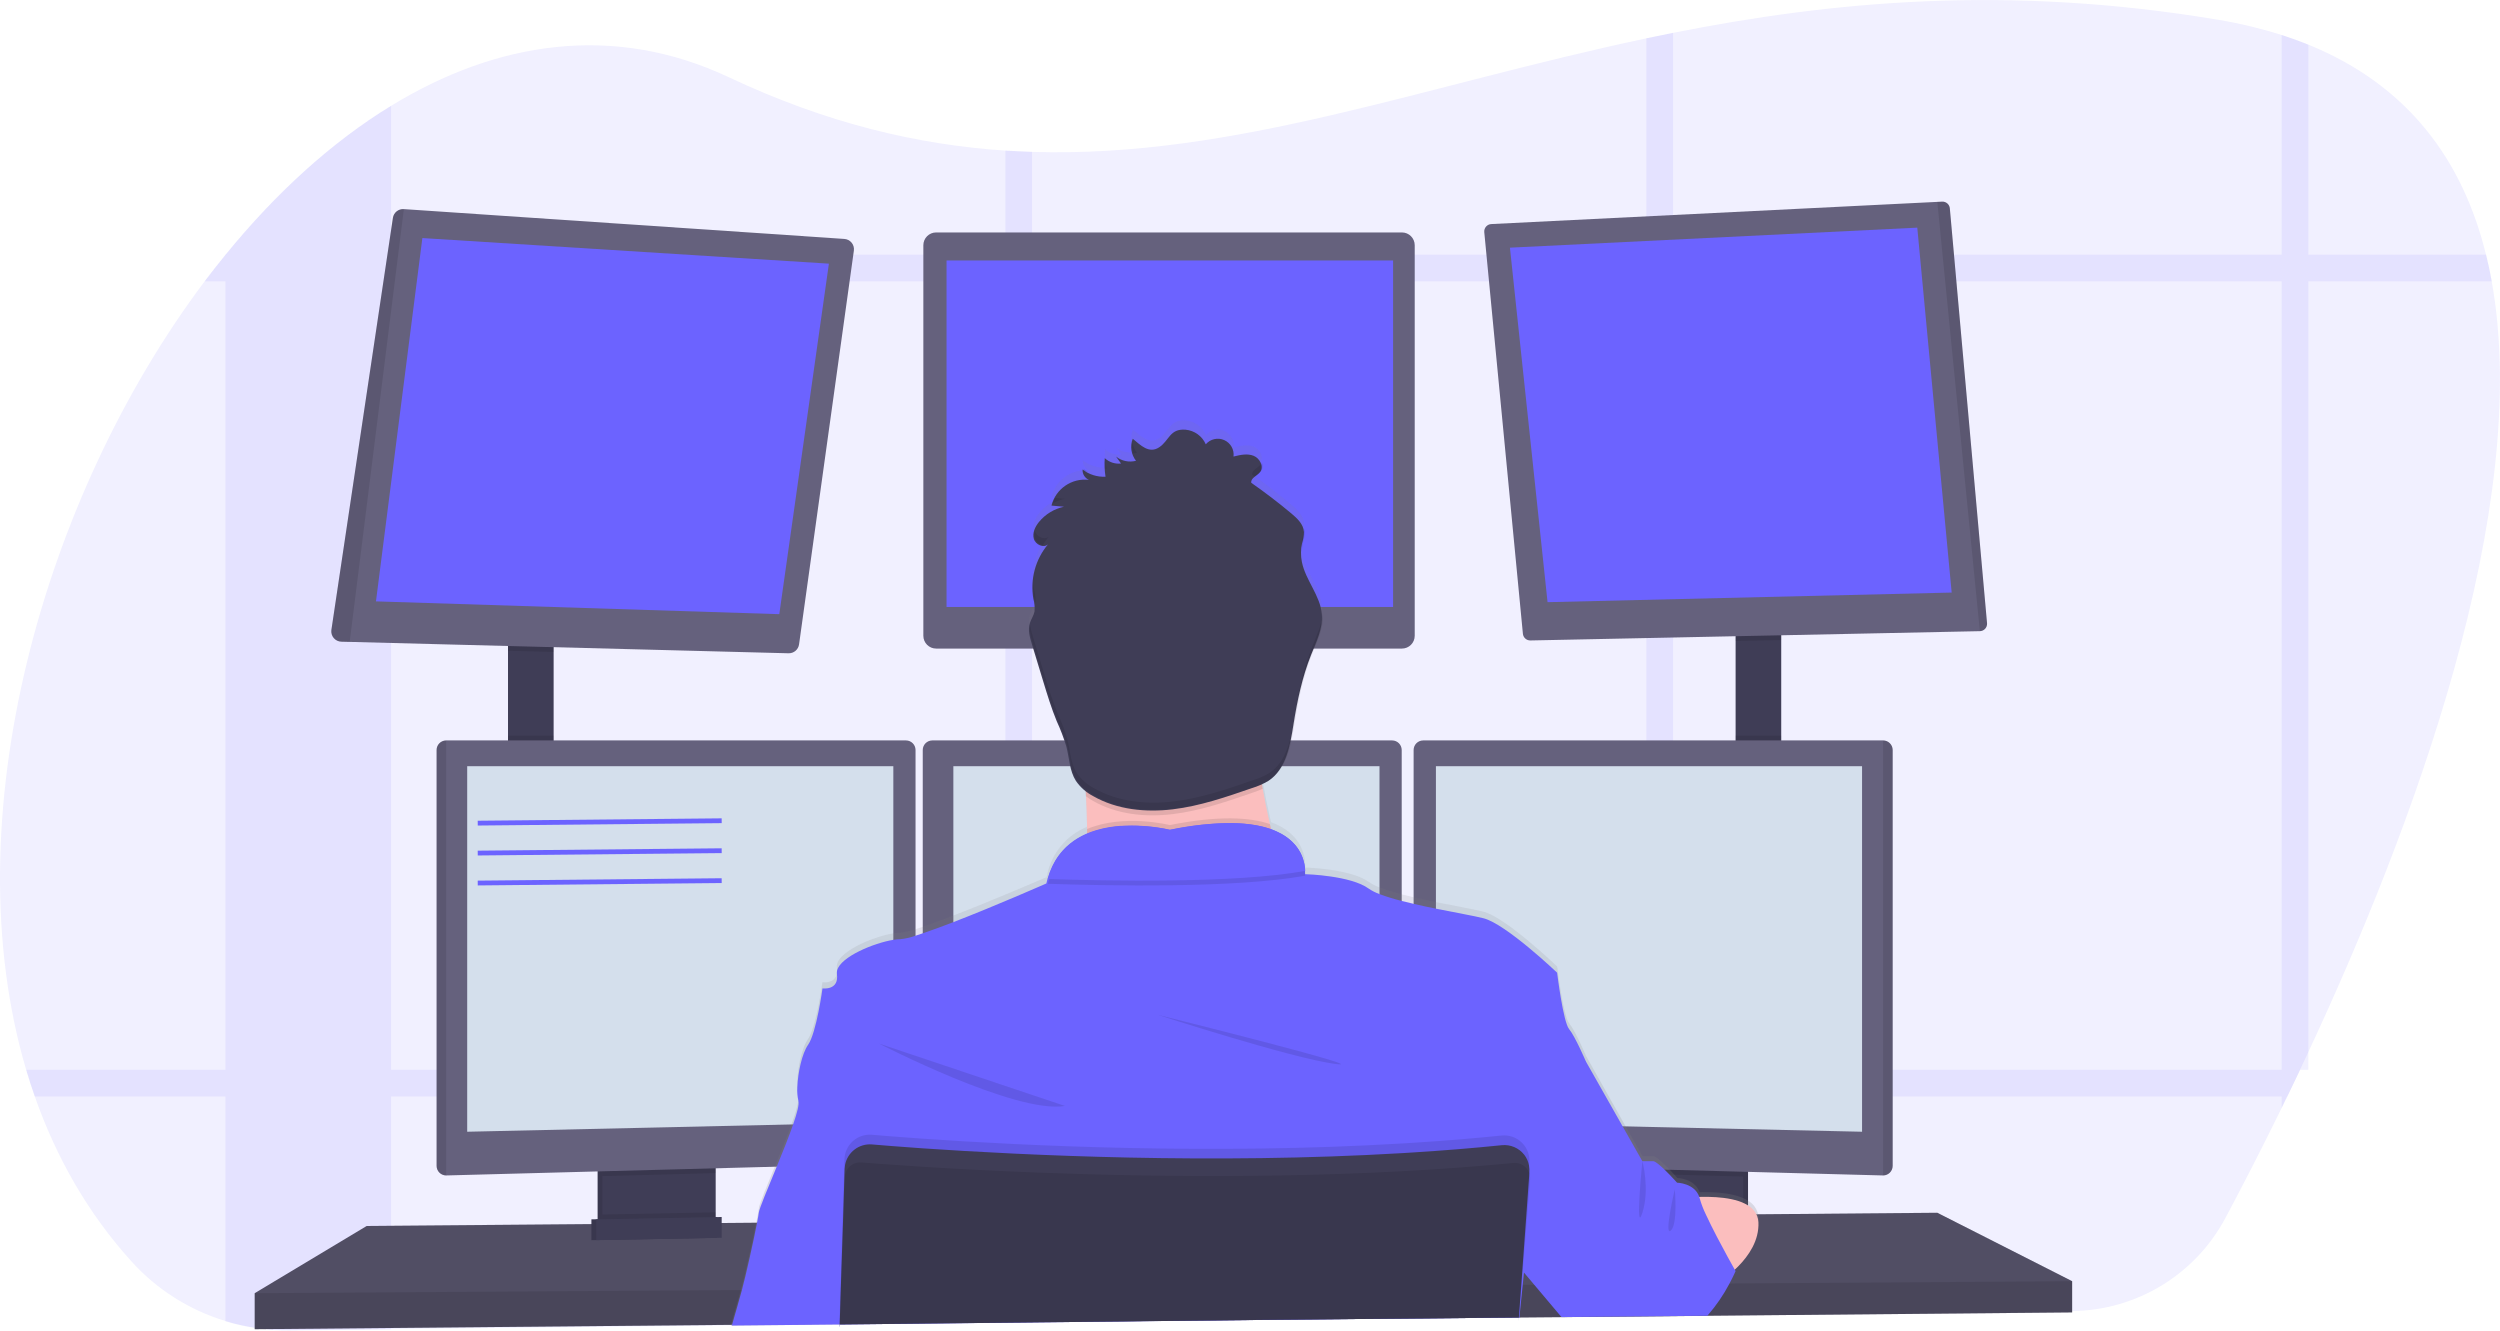
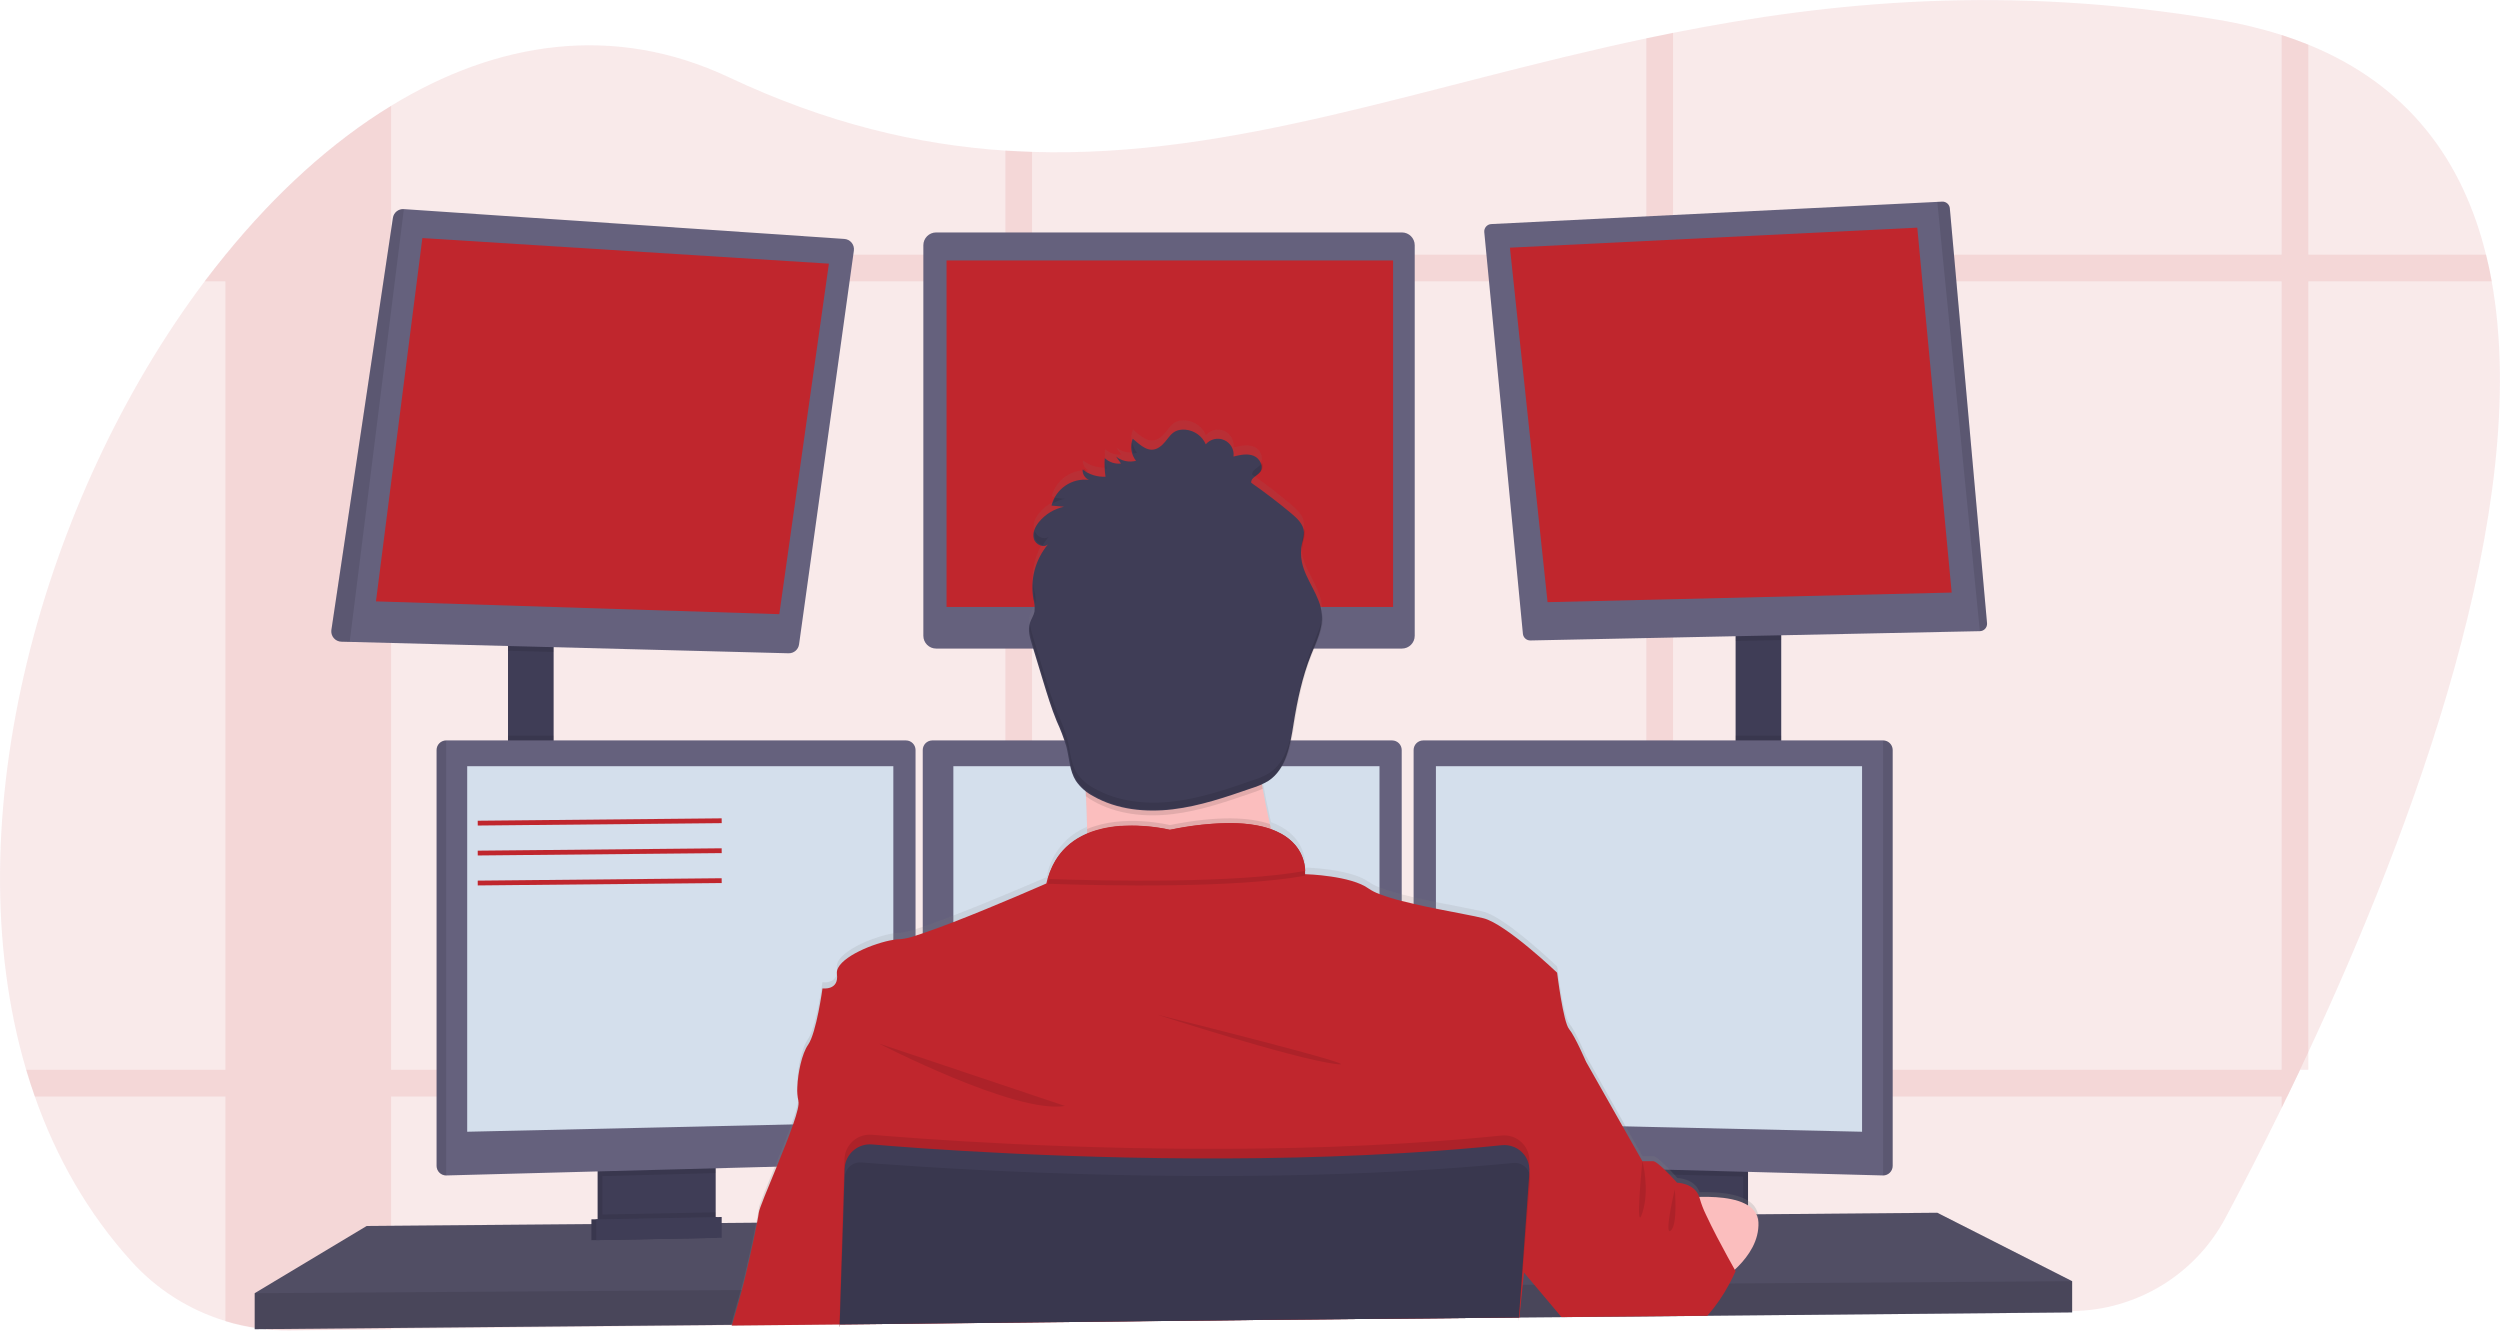
<svg xmlns="http://www.w3.org/2000/svg" id="59725d3d-bdd8-4af0-9b66-49b8d09410bc" data-name="Layer 1" width="1041.32" height="554.17" viewBox="0 0 1041.32 554.17">
  <defs>
    <linearGradient id="dff037aa-d578-4bab-81e7-399360663117" x1="597.75" y1="725.44" x2="597.75" y2="347.69" gradientUnits="userSpaceOnUse">
      <stop offset="0" stop-color="gray" stop-opacity="0.25" />
      <stop offset="0.54" stop-color="gray" stop-opacity="0.12" />
      <stop offset="1" stop-color="gray" stop-opacity="0.1" />
    </linearGradient>
  </defs>
-   <path d="M1040.82,611.12q-1.74,3.75-3.47,7.4-2.7,5.67-5.33,11.12c-.78,1.61-1.56,3.19-2.32,4.77-8.6,17.57-16.63,33.11-23.45,45.89A73.21,73.21,0,0,1,942.44,719l-151.65,1.65h-1.6l-13,.14-11.12.12-34.1.37-1.38,0-17.36.19h-.53l-107,1.16-95.51,1-11.11.12-69,.75H429l-44.75.48h-.48l-141.5,1.53-42.33.46a88.07,88.07,0,0,1-26.67-3.82,86.39,86.39,0,0,1-39.09-24.75C116,678.37,102.75,655,93.85,629.64q-1.93-5.49-3.6-11.12C59.44,514.37,97,380,164.6,290.08q4.25-5.64,8.64-11l.07-.08c20.79-25.52,44.1-46.84,68.93-62,44-26.91,92.75-34.49,140.7-11.9,40.57,19.12,78.45,28.11,115.17,30.55,3.71.24,7.42.42,11.11.53,84.23,2.65,163.17-27.7,255.87-47.29,3.69-.78,7.39-1.55,11.12-2.28,66.13-13.16,139.49-20.1,226.73-5.51a189.09,189.09,0,0,1,26.76,6.4q5.77,1.86,11.12,4c41.64,16.94,64.35,48.24,74,87.46q1.37,5.46,2.37,11.11C1134.3,384.41,1084.19,518.23,1040.82,611.12Z" transform="translate(-79.34 -172.91)" fill="#6c63ff" opacity="0.1" />
+   <path d="M1040.82,611.12q-1.74,3.75-3.47,7.4-2.7,5.67-5.33,11.12c-.78,1.61-1.56,3.19-2.32,4.77-8.6,17.57-16.63,33.11-23.45,45.89A73.21,73.21,0,0,1,942.44,719l-151.65,1.65h-1.6l-13,.14-11.12.12-34.1.37-1.38,0-17.36.19h-.53l-107,1.16-95.51,1-11.11.12-69,.75H429l-44.75.48h-.48l-141.5,1.53-42.33.46a88.07,88.07,0,0,1-26.67-3.82,86.39,86.39,0,0,1-39.09-24.75C116,678.37,102.75,655,93.85,629.64q-1.93-5.49-3.6-11.12C59.44,514.37,97,380,164.6,290.08q4.25-5.64,8.64-11l.07-.08c20.79-25.52,44.1-46.84,68.93-62,44-26.91,92.75-34.49,140.7-11.9,40.57,19.12,78.45,28.11,115.17,30.55,3.71.24,7.42.42,11.11.53,84.23,2.65,163.17-27.7,255.87-47.29,3.69-.78,7.39-1.55,11.12-2.28,66.13-13.16,139.49-20.1,226.73-5.51a189.09,189.09,0,0,1,26.76,6.4q5.77,1.86,11.12,4c41.64,16.94,64.35,48.24,74,87.46q1.37,5.46,2.37,11.11C1134.3,384.41,1084.19,518.23,1040.82,611.12Z" transform="translate(-79.34 -172.91)" fill="#c0262d" opacity="0.1" />
  <g opacity="0.1">
-     <path d="M242.24,217V726.62l-42.33.46a88.07,88.07,0,0,1-26.67-3.82V279h.07C194.1,253.45,217.41,232.13,242.24,217Z" transform="translate(-79.34 -172.91)" fill="#6c63ff" />
-     <path d="M1117.24,290.08H164.6q4.25-5.64,8.64-11V279h941.63Q1116.24,284.43,1117.24,290.08Z" transform="translate(-79.34 -172.91)" fill="#6c63ff" />
-     <path d="M1040.82,191.51v427h-3.47q-2.7,5.67-5.33,11.12c-.78,1.61-1.56,3.19-2.32,4.77V187.47Q1035.47,189.33,1040.82,191.51Z" transform="translate(-79.34 -172.91)" fill="#6c63ff" />
-     <path d="M776.21,186.58V720.83l-11.12.12V188.86C768.78,188.08,772.48,187.31,776.21,186.58Z" transform="translate(-79.34 -172.91)" fill="#6c63ff" />
-     <path d="M509.22,236.15V723.73l-11.11.12V235.62C501.82,235.86,505.53,236,509.22,236.15Z" transform="translate(-79.34 -172.91)" fill="#6c63ff" />
-     <path d="M1037.35,618.52q-2.7,5.67-5.33,11.12H93.85q-1.93-5.49-3.6-11.12Z" transform="translate(-79.34 -172.91)" fill="#6c63ff" />
+     <path d="M242.24,217V726.62l-42.33.46a88.07,88.07,0,0,1-26.67-3.82V279h.07C194.1,253.45,217.41,232.13,242.24,217Z" transform="translate(-79.34 -172.91)" fill="#c0262d" />
+     <path d="M1117.24,290.08H164.6q4.25-5.64,8.64-11V279h941.63Q1116.24,284.43,1117.24,290.08Z" transform="translate(-79.34 -172.91)" fill="#c0262d" />
+     <path d="M1040.82,191.51v427h-3.47q-2.7,5.67-5.33,11.12c-.78,1.61-1.56,3.19-2.32,4.77V187.47Q1035.47,189.33,1040.82,191.51Z" transform="translate(-79.34 -172.91)" fill="#c0262d" />
+     <path d="M776.21,186.58V720.83l-11.12.12V188.86C768.78,188.08,772.48,187.31,776.21,186.58Z" transform="translate(-79.34 -172.91)" fill="#c0262d" />
+     <path d="M509.22,236.15V723.73l-11.11.12V235.62C501.82,235.86,505.53,236,509.22,236.15Z" transform="translate(-79.34 -172.91)" fill="#c0262d" />
+     <path d="M1037.35,618.52q-2.7,5.67-5.33,11.12H93.85q-1.93-5.49-3.6-11.12Z" transform="translate(-79.34 -172.91)" fill="#c0262d" />
  </g>
  <rect x="211.6" y="265.83" width="19" height="57.66" fill="#3f3d56" />
  <rect x="722.93" y="262.83" width="19" height="61" fill="#3f3d56" />
  <polygon points="863.1 533.65 863.1 546.65 711.18 548.05 709.56 548.08 651.82 548.61 650.44 548.63 632.89 548.78 632.37 548.78 525.39 549.77 349.78 551.4 349.63 551.4 304.98 551.82 304.5 551.83 106.1 553.65 106.1 538.65 152.75 510.65 246.35 509.87 248.35 509.86 249.01 509.85 251.01 509.82 295.95 509.45 297.96 509.44 298.6 509.43 300.6 509.42 315.01 509.3 315.39 509.29 350.94 508.99 351.23 508.99 628.63 506.65 635.42 506.6 636.1 506.6 641.28 506.55 678.93 506.24 680.93 506.21 682.78 506.19 683.74 506.19 695.45 506.1 697.77 506.07 700.88 506.05 710.63 505.96 726.1 505.83 728.1 505.81 731.58 505.79 732.23 505.79 806.94 505.15 863.1 533.65" fill="#65617d" />
  <polygon points="863.1 533.65 863.1 546.65 711.18 548.05 709.56 548.08 651.82 548.61 650.44 548.63 632.89 548.78 632.37 548.78 525.39 549.77 349.78 551.4 349.63 551.4 304.98 551.82 304.5 551.83 106.1 553.65 106.1 538.65 152.75 510.65 246.35 509.87 248.35 509.86 249.01 509.85 251.01 509.82 295.95 509.45 297.96 509.44 298.6 509.43 300.6 509.42 315.01 509.3 315.39 509.29 350.94 508.99 351.23 508.99 628.63 506.65 635.42 506.6 636.1 506.6 641.28 506.55 678.93 506.24 680.93 506.21 682.78 506.19 683.74 506.19 695.45 506.1 697.77 506.07 700.88 506.05 710.63 505.96 726.1 505.83 728.1 505.81 731.58 505.79 732.23 505.79 806.94 505.15 863.1 533.65" opacity="0.2" />
  <path d="M375.44,656.57v24.49a6.13,6.13,0,0,1-3.5,5.54,6,6,0,0,1-2.5.6l-34.9.74a6,6,0,0,1-2.7-.57,6.12,6.12,0,0,1-3.57-5.57V656.57Z" transform="translate(-79.34 -172.91)" fill="#3f3d56" />
  <path d="M375.44,656.57v24.49a6.13,6.13,0,0,1-3.5,5.54,6,6,0,0,1-2.5.6l-34.9.74a6,6,0,0,1-2.7-.57,6.12,6.12,0,0,1-3.57-5.57V656.57Z" transform="translate(-79.34 -172.91)" opacity="0.1" />
  <path d="M377.44,656.57v24.49a6.13,6.13,0,0,1-3.5,5.54,6,6,0,0,1-2.5.6l-34.9.74a6,6,0,0,1-2.7-.57,6.12,6.12,0,0,1-3.57-5.57V656.57Z" transform="translate(-79.34 -172.91)" fill="#3f3d56" />
  <rect x="680.93" y="483.66" width="47.17" height="31.5" fill="#3f3d56" />
  <rect x="680.93" y="483.66" width="47.17" height="31.5" opacity="0.1" />
  <rect x="678.93" y="483.66" width="47.17" height="31.5" fill="#3f3d56" />
  <polygon points="230.6 265.82 230.6 271.55 211.6 271.06 211.6 265.82 230.6 265.82" opacity="0.1" />
  <path d="M435,277.31l-22.83,164a4.3,4.3,0,0,1-4.37,3.71L225,440.28l-3.47-.09a4.3,4.3,0,0,1-4.16-4.87L243,263.64a4.3,4.3,0,0,1,4.54-3.63L431,272.43A4.29,4.29,0,0,1,435,277.31Z" transform="translate(-79.34 -172.91)" fill="#65617d" />
-   <polygon points="175.93 99.16 156.6 250.49 324.6 255.82 345.26 109.82 175.93 99.16" fill="#6c63ff" />
+   <polygon points="175.93 99.16 156.6 250.49 324.6 255.82 345.26 109.82 175.93 99.16" fill="#c0262d" />
  <rect x="384.6" y="96.82" width="204.67" height="173.33" rx="5.33" ry="5.33" fill="#65617d" />
-   <rect x="394.26" y="108.49" width="186" height="144.33" fill="#6c63ff" />
+   <rect x="394.26" y="108.49" width="186" height="144.33" fill="#c0262d" />
  <polygon points="741.93 262.82 741.93 266.61 722.93 267 722.93 262.82 741.93 262.82" opacity="0.1" />
  <path d="M907,432.53a3.08,3.08,0,0,1-3,3.28L716.8,439.68a3.08,3.08,0,0,1-3.13-2.79L697.58,269.61a3.08,3.08,0,0,1,2.92-3.37L886.28,257l2-.1a3.07,3.07,0,0,1,3.22,2.8Z" transform="translate(-79.34 -172.91)" fill="#65617d" />
-   <polygon points="628.93 103.16 798.6 94.82 812.93 246.82 644.6 250.82 628.93 103.16" fill="#6c63ff" />
+   <polygon points="628.93 103.16 798.6 94.82 812.93 246.82 644.6 250.82 628.93 103.16" fill="#c0262d" />
  <path d="M907,432.53a3.08,3.08,0,0,1-3,3.28L886.28,257l2-.1a3.07,3.07,0,0,1,3.22,2.8Z" transform="translate(-79.34 -172.91)" opacity="0.1" />
  <path d="M247.57,260,225,440.28l-3.47-.09a4.3,4.3,0,0,1-4.16-4.87L243,263.64A4.3,4.3,0,0,1,247.57,260Z" transform="translate(-79.34 -172.91)" opacity="0.1" />
  <rect x="211.6" y="306.41" width="19" height="17.08" opacity="0.1" />
  <polygon points="298.1 483.65 298.1 488.62 250.93 489.88 250.93 483.65 298.1 483.65" opacity="0.1" />
  <path d="M460.69,485.27v168.2a4,4,0,0,1-3.85,3.95l-191.65,5.1h-.05a4,4,0,0,1-3.95-3.95V485.27a4,4,0,0,1,3.95-3.95h191.6A4,4,0,0,1,460.69,485.27Z" transform="translate(-79.34 -172.91)" fill="#65617d" />
  <path d="M265.19,481.32v181.2h-.05a4,4,0,0,1-3.95-3.95V485.27a4,4,0,0,1,3.95-3.95Z" transform="translate(-79.34 -172.91)" opacity="0.1" />
  <polygon points="194.6 319.15 372.1 319.15 372.1 467.4 194.6 471.4 194.6 319.15" fill="#d4dfec" />
  <rect x="722.93" y="306.41" width="19" height="17.42" opacity="0.1" />
  <polygon points="726.1 483.65 726.1 490.06 678.93 488.8 678.93 483.65 726.1 483.65" opacity="0.1" />
  <path d="M867.69,485.27v173.3a4,4,0,0,1-4,3.95h0L672,657.42a4,4,0,0,1-3.85-3.95V485.27a4,4,0,0,1,3.95-3.95h191.6A4,4,0,0,1,867.69,485.27Z" transform="translate(-79.34 -172.91)" fill="#65617d" />
  <path d="M867.69,485.27v173.3a4,4,0,0,1-4,3.95h0V481.32h0A4,4,0,0,1,867.69,485.27Z" transform="translate(-79.34 -172.91)" opacity="0.1" />
  <polygon points="775.6 319.15 598.1 319.15 598.1 467.4 775.6 471.4 775.6 319.15" fill="#d4dfec" />
  <path d="M663.19,485.27v168.2a4,4,0,0,1-3.85,3.95l-191.65,5.1h0a4,4,0,0,1-4-3.95V485.27a4,4,0,0,1,3.95-3.95h191.6A4,4,0,0,1,663.19,485.27Z" transform="translate(-79.34 -172.91)" fill="#65617d" />
  <polygon points="397.1 319.15 574.6 319.15 574.6 467.4 397.1 471.4 397.1 319.15" fill="#d4dfec" />
  <polygon points="863.1 533.65 863.1 546.65 711.18 548.05 709.56 548.08 651.82 548.61 650.44 548.63 632.89 548.78 632.37 548.78 525.39 549.77 349.78 551.4 349.63 551.4 304.98 551.82 304.5 551.83 106.1 553.65 106.1 538.65 308.61 537.32 309.09 537.32 350.08 537.04 350.27 537.04 633.35 535.17 633.64 535.17 633.81 535.16 634.28 535.16 639.07 535.13 640.53 535.13 715.02 534.63 719.42 534.61 720.4 534.6 863.1 533.65" opacity="0.1" />
  <circle cx="487.26" cy="272.16" r="51.33" fill="#fbbebe" />
  <path d="M383.74,725.09c0-.11.06-.23.1-.35,1-3.59,2.78-9.66,4.11-14.51.17-.6.33-1.19.48-1.75,1.47-5.47,4.33-18.28,5.92-26.27.56-2.81,1-5,1.09-6.1.2-1.69,3.21-8.92,6.62-17.23,2.39-5.84,5-12.22,6.91-17.6a61.38,61.38,0,0,0,2.93-9.85,5.1,5.1,0,0,0,0-2.13,14.69,14.69,0,0,1-.48-3.5v0c-.23-6.2,1.62-16,4.48-20.11,3.5-5,6-23.66,6-23.66s5.18.75,6-3.53a6.15,6.15,0,0,0,.1-1.4,7.41,7.41,0,0,0-.09-1.11c-.89-6.24,14.72-12.88,23.5-14.31a19.67,19.67,0,0,1,3-.28,27.24,27.24,0,0,0,6.25-1.44q1.4-.43,3-1c3.68-1.24,8.08-2.88,12.75-4.68,17.56-6.81,38.82-16,38.82-16,.15-.71.32-1.39.51-2.06a27.71,27.71,0,0,1,16.35-18.93h0c0-.66,0-1.33,0-2,0-3.45-.15-7-.3-10.54,0-.69-.06-1.38-.1-2.07,0-.2,0-.41,0-.61s0-.35,0-.52c0-.7-.07-1.4-.11-2.09l-.18-.14a16.41,16.41,0,0,1-3.9-4.2,15.27,15.27,0,0,1-1.42-3c-1.25-3.39-1.54-7.17-2.38-10.75l-.18-.74a84,84,0,0,0-4-10.58c-2.21-5.42-3.91-11-5.6-16.65q-1.54-5.13-3.11-10.28l-1.58-5.24c-.3-1-.6-2-.83-3v0a13.27,13.27,0,0,1-.26-1.4,0,0,0,0,1,0,0,10,10,0,0,1,.24-4.61,32.09,32.09,0,0,1,1.32-3,7.87,7.87,0,0,0,.5-1.38v0a3,3,0,0,0,.08-.32,5.65,5.65,0,0,0,.11-1.08,18.46,18.46,0,0,0-.52-3.89.07.07,0,0,1,0-.05,2.56,2.56,0,0,0-.05-.27,25.48,25.48,0,0,1-.36-3,28.45,28.45,0,0,1,3.47-15.57l.19-.36a25.22,25.22,0,0,1,1.84-2.78h0c.31-.42.63-.82,1-1.22-1.4,1.34-3.7.75-5-.69a3.61,3.61,0,0,1-.55-.75,3.81,3.81,0,0,1-.23-.45c-.05-.12-.09-.25-.13-.38-.7-2.45.52-5.06,2.12-7.05a18.49,18.49,0,0,1,5.74-4.7h0a3.84,3.84,0,0,1,.4-.21,17.12,17.12,0,0,1,2.64-1.06h0a15.06,15.06,0,0,1,1.63-.44l-3.71-.34-1.5-.14a14.49,14.49,0,0,1,13-10.91h1.08a11.73,11.73,0,0,1,1.57.13,4.44,4.44,0,0,1-2.65-4.33,14.41,14.41,0,0,0,9.19,3.06h.38a30,30,0,0,1-.34-3.27h0a0,0,0,0,1,0,0,0,0,0,0,1,0,0,33.19,33.19,0,0,1,0-4.46,8.44,8.44,0,0,0,6.78,2.26l-2.08-2.9a9.49,9.49,0,0,0,6.56,2.05l.48-.05a7,7,0,0,0,1.19-.23l.09,0c-.19-.24-.36-.49-.53-.75l-.06-.12a9.67,9.67,0,0,1-1-2.09,6.59,6.59,0,0,1-.24-.87h0a8.75,8.75,0,0,1,.45-5.45c3.23,2.7,6.77,6.39,11,3.6s4.37-7.91,11-7.39a10.2,10.2,0,0,1,8.41,6.12,6.75,6.75,0,0,1,7.67-1.75,6.85,6.85,0,0,1,3.88,6.89c2.75-.69,5.71-1.37,8.35-.33s4.34,4.41,2.84,6.66a1.43,1.43,0,0,1-.14.2c-1.23,1.59-3.95,2.46-3.66,4.46l.42.3,1.3.94a.05.05,0,0,1,0,0q7.65,5.52,14.9,11.6c2.48,2.08,5.12,4.58,5.29,7.83a8.64,8.64,0,0,1-.24,2.37h0c-.16.78-.38,1.56-.55,2.34a19.51,19.51,0,0,0-.34,6.05h0c.07.59.16,1.17.27,1.76,1.53,7.73,7.71,14.11,8.32,22l0,.56a17.78,17.78,0,0,1-.07,2.53c-.46,4.8-2.68,9.41-4.48,14-.11.28-.22.56-.32.84-3.47,9-5.47,18.59-7,28.16a100.26,100.26,0,0,1-2,10.09A26.73,26.73,0,0,1,611,492.07a16.22,16.22,0,0,1-3.36,3,18.67,18.67,0,0,1-2.65,1.41s0,0,0,.06c.11.61.2,1.22.31,1.83.06.32.11.64.17,1h0a.14.14,0,0,0,0,.06c.84,4.73,1.8,9.36,2.81,13.76l.51,2.19c12.6,4.55,14.09,13.87,14.18,17.44a9.64,9.64,0,0,1,0,1.43s19,.5,26.5,6a20.34,20.34,0,0,0,4.51,2.3,83,83,0,0,0,9.25,2.89c1.61.42,3.29.83,5,1.23,3,.69,6.18,1.36,9.25,2,8.19,1.65,15.9,3,19.81,4,9.33,2.36,30.67,22.82,30.67,22.82s2.5,20.64,5,23.65,7,13.59,7,13.59l16.54,29.41,7,12.37h4.5c.62,0,1.84.88,3.21,2.1,1.19,1.06,2.51,2.38,3.67,3.58l1.92,2.05,1.2,1.33s7.27.18,9.24,5.93c5.92-.17,13.19.22,18.28,2.5a14.14,14.14,0,0,1,2,1.08,8.68,8.68,0,0,1,4.13,5.66,8.34,8.34,0,0,1,.18,1.44c0,.57,0,1.14,0,1.7-.36,7.57-5.29,13.87-9.82,18.11l.32.57s-.15.36-.44,1c-.08.19-.18.4-.29.64h0c-.59,1.26-1.53,3.15-2.76,5.36a63.31,63.31,0,0,1-9.57,13.17l-.29.3-57.74.53-.17-.2L719.87,708l-5.57-6.64-.17-.21-.16,1.59-.54,5.3-1.3,12.81-.07.64,0,.17-.15,1.48.11-1.48h-.29l-107,1L429.11,724.6l0,.84h-.14l0-.84-44.75.48Z" transform="translate(-79.34 -172.91)" fill="url(#dff037aa-d578-4bab-81e7-399360663117)" />
  <path d="M617.94,550.07s-99.5,12-90,0c3.44-4.34,4.39-17.2,4.2-31.85-.06-4.45-.22-9.06-.45-13.65-1.1-22-3.75-43.5-3.75-43.5s87-41,77-8.5c-4,13.13-2.69,31.57.35,48.88.89,5.05,1.92,10,3,14.7A344.67,344.67,0,0,0,617.94,550.07Z" transform="translate(-79.34 -172.91)" fill="#fbbebe" />
  <path d="M617.94,550.07s-99.5,12-90,0c3.44-4.34,4.39-17.2,4.2-31.85,15.17-6.48,34.47-1.65,34.47-1.65,20.32-4.05,33.35-3.26,41.68-.42A344.67,344.67,0,0,0,617.94,550.07Z" transform="translate(-79.34 -172.91)" opacity="0.1" />
-   <path d="M429.08,725.44l0-.84,175.62-1.91,107-1H712l-.11,1.48.15-1.48h.19l0-.17,1.37-13.45.52-5.09.16-1.59.14-1.33,6.18-20.61,6.18-20.58,5.2-17.33,7.94-26.48s-4.5-10.5-7-13.5-5-23.5-5-23.5-21.34-20.33-30.67-22.67c-3.91-1-11.63-2.33-19.83-4-3.07-.62-6.22-1.28-9.25-2-1.71-.39-3.39-.8-5-1.21a87.91,87.91,0,0,1-9.25-2.86,20.7,20.7,0,0,1-4.5-2.29c-7.35-5.39-25.77-6-26.48-6h0a.42.42,0,0,1,0-.07v-.09a10.26,10.26,0,0,0,0-1.26c0-.4,0-.87-.09-1.4,0-.16,0-.33-.07-.5-.05-.36-.11-.74-.2-1.14a5,5,0,0,0-.12-.53,17.21,17.21,0,0,0-1.25-3.49c-.07-.16-.16-.33-.24-.49a18.25,18.25,0,0,0-1.7-2.63c-.13-.17-.27-.35-.42-.52a19.58,19.58,0,0,0-2.72-2.64c-.27-.21-.55-.43-.84-.63a4.67,4.67,0,0,0-.51-.36l-.89-.58-.83-.48c-.73-.4-1.5-.79-2.34-1.16-.26-.12-.54-.23-.82-.34s-.72-.28-1.09-.42l-.06,0L608,518c-.57-.19-1.15-.36-1.76-.53l-.93-.24-1-.23-1-.21c-1-.2-2.07-.38-3.19-.52l-1.14-.14-1.17-.12-1.21-.1-1.72-.1-2-.07a124.68,124.68,0,0,0-26.24,2.79,72.27,72.27,0,0,0-18.26-1.68l-.87,0-1,.06-.64,0-1.29.12c-.43,0-.87.09-1.3.15s-.88.11-1.31.18l-.66.11c-.65.11-1.31.23-2,.37q-.33.06-.66.15c-.87.19-1.74.42-2.6.68-.43.12-.86.26-1.29.41-.22.06-.43.14-.64.22l-.64.23-.63.25-.75.3c-.38.16-.75.33-1.12.51-.21.09-.42.19-.62.3s-.41.2-.6.31a27.75,27.75,0,0,0-6.21,4.38l-.51.49-.5.51c-.17.17-.33.35-.49.53a23.82,23.82,0,0,0-1.82,2.25c-.16.21-.31.42-.46.64a26.69,26.69,0,0,0-1.72,2.92c-.13.24-.25.49-.37.73a32.7,32.7,0,0,0-2,5.25q-.28,1-.51,2S494,550.24,476.44,557c-4.67,1.8-9.07,3.43-12.75,4.66-1.07.36-2.07.69-3,1a26.7,26.7,0,0,1-6.25,1.44,19.67,19.67,0,0,0-3,.28c-8.07,1.31-21.9,7-23.41,12.71a3.69,3.69,0,0,0-.1,1.4s0,.07,0,.11c1,7-6,6-6,6s-2.5,18.5-6,23.5c-2.53,3.6-4.26,11.63-4.48,17.69v0a19.61,19.61,0,0,0,.44,5.63c0,.05,0,.1,0,.14.4,1.34-.56,5-2.19,9.69-1.77,5.15-4.35,11.55-6.83,17.59-3.74,9.12-7.26,17.4-7.48,19.22-.09.81-.35,2.26-.71,4.13-1.46,7.62-4.7,22.13-6.3,28-1.19,4.38-2.92,10.38-4.11,14.5,0,.12-.07.24-.1.35L429,724.6l0,.84h.14Z" transform="translate(-79.34 -172.91)" fill="#6c63ff" />
+   <path d="M429.08,725.44l0-.84,175.62-1.91,107-1H712l-.11,1.48.15-1.48h.19l0-.17,1.37-13.45.52-5.09.16-1.59.14-1.33,6.18-20.61,6.18-20.58,5.2-17.33,7.94-26.48s-4.5-10.5-7-13.5-5-23.5-5-23.5-21.34-20.33-30.67-22.67c-3.91-1-11.63-2.33-19.83-4-3.07-.62-6.22-1.28-9.25-2-1.71-.39-3.39-.8-5-1.21a87.91,87.91,0,0,1-9.25-2.86,20.7,20.7,0,0,1-4.5-2.29c-7.35-5.39-25.77-6-26.48-6h0a.42.42,0,0,1,0-.07v-.09a10.26,10.26,0,0,0,0-1.26c0-.4,0-.87-.09-1.4,0-.16,0-.33-.07-.5-.05-.36-.11-.74-.2-1.14a5,5,0,0,0-.12-.53,17.21,17.21,0,0,0-1.25-3.49c-.07-.16-.16-.33-.24-.49a18.25,18.25,0,0,0-1.7-2.63c-.13-.17-.27-.35-.42-.52a19.58,19.58,0,0,0-2.72-2.64c-.27-.21-.55-.43-.84-.63a4.67,4.67,0,0,0-.51-.36l-.89-.58-.83-.48c-.73-.4-1.5-.79-2.34-1.16-.26-.12-.54-.23-.82-.34s-.72-.28-1.09-.42l-.06,0L608,518c-.57-.19-1.15-.36-1.76-.53l-.93-.24-1-.23-1-.21c-1-.2-2.07-.38-3.19-.52l-1.14-.14-1.17-.12-1.21-.1-1.72-.1-2-.07a124.68,124.68,0,0,0-26.24,2.79,72.27,72.27,0,0,0-18.26-1.68l-.87,0-1,.06-.64,0-1.29.12c-.43,0-.87.09-1.3.15s-.88.11-1.31.18l-.66.11c-.65.11-1.31.23-2,.37q-.33.06-.66.15c-.87.19-1.74.42-2.6.68-.43.12-.86.26-1.29.41-.22.06-.43.14-.64.22l-.64.23-.63.25-.75.3c-.38.16-.75.33-1.12.51-.21.09-.42.19-.62.3s-.41.2-.6.31a27.75,27.75,0,0,0-6.21,4.38l-.51.49-.5.51c-.17.17-.33.35-.49.53a23.82,23.82,0,0,0-1.82,2.25c-.16.21-.31.42-.46.64a26.69,26.69,0,0,0-1.72,2.92c-.13.24-.25.49-.37.73a32.7,32.7,0,0,0-2,5.25q-.28,1-.51,2S494,550.24,476.44,557c-4.67,1.8-9.07,3.43-12.75,4.66-1.07.36-2.07.69-3,1a26.7,26.7,0,0,1-6.25,1.44,19.67,19.67,0,0,0-3,.28c-8.07,1.31-21.9,7-23.41,12.71a3.69,3.69,0,0,0-.1,1.4s0,.07,0,.11c1,7-6,6-6,6s-2.5,18.5-6,23.5c-2.53,3.6-4.26,11.63-4.48,17.69v0a19.61,19.61,0,0,0,.44,5.63c0,.05,0,.1,0,.14.4,1.34-.56,5-2.19,9.69-1.77,5.15-4.35,11.55-6.83,17.59-3.74,9.12-7.26,17.4-7.48,19.22-.09.81-.35,2.26-.71,4.13-1.46,7.62-4.7,22.13-6.3,28-1.19,4.38-2.92,10.38-4.11,14.5,0,.12-.07.24-.1.35L429,724.6l0,.84h.14Z" transform="translate(-79.34 -172.91)" fill="#c0262d" />
  <path d="M445.44,607.57s57,29.5,77.5,26Z" transform="translate(-79.34 -172.91)" opacity="0.1" />
  <path d="M561.44,595.57s55.5,18,74,20.5S561.44,595.57,561.44,595.57Z" transform="translate(-79.34 -172.91)" opacity="0.1" />
  <path d="M623,537.65c-29,5.34-83.6,4.19-107.2,3.38,8.65-31,50.83-20.46,50.83-20.46C618.84,510.15,622.84,531.77,623,537.65Z" transform="translate(-79.34 -172.91)" opacity="0.1" />
-   <path d="M623,535.65c-29,5.34-83.6,4.19-107.2,3.38,8.65-31,50.83-20.46,50.83-20.46C618.84,508.15,622.84,529.77,623,535.65Z" transform="translate(-79.34 -172.91)" fill="#6c63ff" />
+   <path d="M623,535.65c-29,5.34-83.6,4.19-107.2,3.38,8.65-31,50.83-20.46,50.83-20.46C618.84,508.15,622.84,529.77,623,535.65Z" transform="translate(-79.34 -172.91)" fill="#c0262d" />
  <path d="M776.94,672.32s34.16-5.25,34.83,9.75-17.42,25.48-17.42,25.48Z" transform="translate(-79.34 -172.91)" fill="#fbbebe" />
  <path d="M605.29,501.45a47,47,0,0,1-4.5,1.74c-10.78,3.72-21.65,7.47-33,8.83s-23.26.16-33.16-5.5a28.77,28.77,0,0,1-3-1.95c-1.1-22-3.75-43.5-3.75-43.5s87-41,77-8.5C600.9,465.7,602.25,484.14,605.29,501.45Z" transform="translate(-79.34 -172.91)" opacity="0.1" />
  <path d="M552.52,364.84a9.47,9.47,0,0,1-8.32-1.75l2.08,2.89a8.47,8.47,0,0,1-6.78-2.25,34.08,34.08,0,0,0,.32,7.75,14.52,14.52,0,0,1-9.56-3,4.42,4.42,0,0,0,2.64,4.31,14.34,14.34,0,0,0-15.6,10.71l5.22.48a18.47,18.47,0,0,0-10.44,6.37c-1.6,2-2.82,4.56-2.12,7s4.08,4,5.92,2.26a27.94,27.94,0,0,0-6.1,22.79,14.47,14.47,0,0,1,.46,5.26c-.33,1.65-1.37,3.08-1.89,4.69-1,2.92-.05,6.09.84,9l4.69,15.42c1.7,5.57,3.39,11.15,5.61,16.54a82.08,82.08,0,0,1,4,10.51c1.26,4.84,1.31,10.14,4,14.37a19.93,19.93,0,0,0,7.18,6.33c9.89,5.66,21.84,6.86,33.16,5.5s22.18-5.11,32.95-8.83a31,31,0,0,0,6.84-3c7.45-4.88,9.11-14.86,10.5-23.65,1.55-9.8,3.62-19.58,7.29-28.8,2.18-5.49,5-11.06,4.52-16.94-.61-7.81-6.79-14.14-8.32-21.82a19,19,0,0,1,.07-7.77,17.66,17.66,0,0,0,.79-4.7c-.17-3.22-2.81-5.7-5.29-7.77Q609.11,380,600.52,374c-.29-2,2.43-2.86,3.66-4.44,1.74-2.23-.06-5.77-2.7-6.81s-5.6-.36-8.35.33a6.59,6.59,0,0,0-11.55-5.11,10.2,10.2,0,0,0-8.42-6.08c-6.63-.52-6.76,4.55-11,7.34s-7.74-.89-11-3.57A9.28,9.28,0,0,0,552.52,364.84Z" transform="translate(-79.34 -172.91)" fill="#3f3d56" />
-   <path d="M802.27,702.32s-.89,2.12-2.53,5.19a69,69,0,0,1-9,13.17l-.27.29-1.62,0-57.74.53-1.38,0-.17-.2-11.2-13.29L714.14,703l-.17-.21-.36-.42-.2-.24-.26-.31-8.21-9.74,3-12.5,5.11-21.06.13-.51,1-4,.71-3,2.38-9.78,8.16-33.65,14.5,7.5,15.29,27,8.21,14.5h4.5c.85,0,2.8,1.64,4.76,3.53.7.67,1.4,1.38,2,2,1.78,1.84,3.19,3.42,3.19,3.42s7.29.16,9.25,5.9a7,7,0,0,1,.25.85,40.3,40.3,0,0,0,2.53,6.56c1.29,2.81,2.91,6,4.55,9.19,3.05,5.85,6.15,11.42,7.29,13.44l.14.25Z" transform="translate(-79.34 -172.91)" fill="#6c63ff" />
+   <path d="M802.27,702.32s-.89,2.12-2.53,5.19a69,69,0,0,1-9,13.17l-.27.29-1.62,0-57.74.53-1.38,0-.17-.2-11.2-13.29L714.14,703l-.17-.21-.36-.42-.2-.24-.26-.31-8.21-9.74,3-12.5,5.11-21.06.13-.51,1-4,.71-3,2.38-9.78,8.16-33.65,14.5,7.5,15.29,27,8.21,14.5h4.5c.85,0,2.8,1.64,4.76,3.53.7.67,1.4,1.38,2,2,1.78,1.84,3.19,3.42,3.19,3.42s7.29.16,9.25,5.9a7,7,0,0,1,.25.85,40.3,40.3,0,0,0,2.53,6.56c1.29,2.81,2.91,6,4.55,9.19,3.05,5.85,6.15,11.42,7.29,13.44l.14.25Z" transform="translate(-79.34 -172.91)" fill="#c0262d" />
  <path d="M716.37,657.17l-.1,1.43v.1l-.17,2.3-1.33,18.51-1.61,22.3-.46,6.28-1,13.44v.17l-107,1L429.11,724.6l0,.84h-.14l0-.84v-.28l.45-14.36.86-28.06.74-23.79.07-2.37a10.53,10.53,0,0,1,11.42-10.17c4.72.4,10.85.89,18.18,1.41l3,.22c42.33,2.94,120.56,6.74,199.5,2,1.66-.09,3.33-.19,5-.31,12.24-.77,24.47-1.76,36.58-3a10.53,10.53,0,0,1,11.6,11.23Z" transform="translate(-79.34 -172.91)" opacity="0.1" />
  <path d="M429.08,725.44l0-.84,175.62-1.91,107-1H712v-.17l1-13.44.43-6,1.64-22.61,1.29-17.9,0-.44a10.62,10.62,0,0,0-.11-2.47.3.3,0,0,0,0-.1,10.39,10.39,0,0,0-2-4.64,10.54,10.54,0,0,0-9.42-4c-12.11,1.24-24.34,2.23-36.58,3-1.67.12-3.34.22-5,.31-78.94,4.69-157.17.89-199.5-2l-3-.22c-7.33-.52-13.46-1-18.18-1.41a10.54,10.54,0,0,0-11.24,8.53,11,11,0,0,0-.18,1.64l-.68,22.16L429.54,710l-.44,14.36v.28l0,.84Z" transform="translate(-79.34 -172.91)" fill="#3f3d56" />
  <path d="M716.67,664.18l-1.23,15.33-1.83,22.85-.46,5.72-1,12.81-.06.64v.17h0l-.15,1.48.11-1.48h-.29l-107,1L429.11,724.6v-.28l.49-14.36,1-28.06.64-18.65A6.36,6.36,0,0,1,434.3,658a6.25,6.25,0,0,1,3.78-.9c2.1.17,4.68.37,7.69.59,4.89.36,10.92.78,17.94,1.22,13,.82,29.31,1.7,48,2.42,52,2,122.2,2.67,188.88-3.17,3-.26,6.1-.55,9.13-.84a6.26,6.26,0,0,1,3.48.66,5.16,5.16,0,0,1,.86.54,6.14,6.14,0,0,1,2,2.46,3.56,3.56,0,0,1,.25.61A6.28,6.28,0,0,1,716.67,664.18Z" transform="translate(-79.34 -172.91)" opacity="0.1" />
  <path d="M377.44,677.87v3.19a6.13,6.13,0,0,1-3.5,5.54l-40.1.77a6.12,6.12,0,0,1-3.57-5.57v-3Z" transform="translate(-79.34 -172.91)" opacity="0.1" />
  <polygon points="298.6 515.57 246.35 516.57 246.35 507.9 298.6 506.9 298.6 515.57" fill="#3f3d56" />
  <polygon points="298.6 515.57 246.35 516.57 246.35 507.9 298.6 506.9 298.6 515.57" opacity="0.1" />
  <polygon points="300.6 515.57 248.35 516.57 248.35 507.9 300.6 506.9 300.6 515.57" fill="#3f3d56" />
  <g opacity="0.1">
    <path d="M552.93,361.56a9.75,9.75,0,0,1-1.89-4.34,9.49,9.49,0,0,0,.42,4.6A9,9,0,0,0,552.93,361.56Z" transform="translate(-79.34 -172.91)" />
    <path d="M540.23,368.2a35.12,35.12,0,0,1-.37-3.7c0,1.23,0,2.47,0,3.71Z" transform="translate(-79.34 -172.91)" />
    <path d="M621.73,401.57a18.34,18.34,0,0,1,.36-2.65,18,18,0,0,0,.8-4.69,6.16,6.16,0,0,0-.16-1.06c-.17.92-.44,1.84-.64,2.75A19.14,19.14,0,0,0,621.73,401.57Z" transform="translate(-79.34 -172.91)" />
    <path d="M600.93,370.67l1.09.79a19.71,19.71,0,0,0,2.57-2.22,3.67,3.67,0,0,0,.38-3.64,3,3,0,0,1-.38.64C603.36,367.82,600.64,368.69,600.93,370.67Z" transform="translate(-79.34 -172.91)" />
    <path d="M518.76,380.29a12.32,12.32,0,0,0-.87,2.28,18.16,18.16,0,0,1,5-1.89Z" transform="translate(-79.34 -172.91)" />
    <path d="M532.55,369.41a14.83,14.83,0,0,1-1.88-1.23,4.25,4.25,0,0,0,.09,1.18A11.86,11.86,0,0,1,532.55,369.41Z" transform="translate(-79.34 -172.91)" />
    <path d="M630.32,428.33c-.41,4.85-2.67,9.52-4.5,14.12-3.67,9.22-5.74,19-7.29,28.81-1.39,8.79-3,18.77-10.5,23.64a30,30,0,0,1-6.83,3c-10.78,3.73-21.65,7.47-33,8.83s-23.26.17-33.16-5.49a20,20,0,0,1-7.18-6.33c-2.67-4.23-2.72-9.53-4-14.37a82.21,82.21,0,0,0-4-10.52c-2.21-5.38-3.91-11-5.6-16.53q-2.35-7.71-4.69-15.43a28.81,28.81,0,0,1-1.14-4.75c-.39,2.56.37,5.24,1.14,7.75q2.34,7.73,4.69,15.43c1.69,5.57,3.39,11.15,5.6,16.53a82.21,82.21,0,0,1,4,10.52c1.26,4.84,1.31,10.14,4,14.37a20,20,0,0,0,7.18,6.33c9.9,5.66,21.84,6.85,33.16,5.49s22.18-5.1,33-8.83a30,30,0,0,0,6.83-3c7.45-4.87,9.11-14.85,10.5-23.64,1.55-9.81,3.62-19.59,7.29-28.81,2.18-5.48,5-11.05,4.52-16.94C630.34,428.45,630.32,428.39,630.32,428.33Z" transform="translate(-79.34 -172.91)" />
    <path d="M510.63,424.46s0-.07,0-.11a14,14,0,0,0-.46-5.25,26.59,26.59,0,0,1-.39-3.32,27.35,27.35,0,0,0,.39,6.32C510.33,422.88,510.51,423.67,510.63,424.46Z" transform="translate(-79.34 -172.91)" />
    <path d="M513.68,400a27.74,27.74,0,0,1,2.61-3.67c-1.83,1.75-5.21.19-5.92-2.24a5.83,5.83,0,0,0,0,3A4.39,4.39,0,0,0,513.68,400Z" transform="translate(-79.34 -172.91)" />
  </g>
  <path d="M763.44,656.57s3.17,11.5,0,21.5S763.44,656.57,763.44,656.57Z" transform="translate(-79.34 -172.91)" opacity="0.1" />
  <path d="M776.94,668.3s1.33,14.6-1.67,17.19S776.94,668.3,776.94,668.3Z" transform="translate(-79.34 -172.91)" opacity="0.1" />
-   <line x1="198.99" y1="342.86" x2="300.6" y2="341.86" fill="none" stroke="#6c63ff" stroke-miterlimit="10" stroke-width="2" />
-   <line x1="198.99" y1="355.33" x2="300.6" y2="354.34" fill="none" stroke="#6c63ff" stroke-miterlimit="10" stroke-width="2" />
-   <line x1="198.99" y1="367.81" x2="300.6" y2="366.81" fill="none" stroke="#6c63ff" stroke-miterlimit="10" stroke-width="2" />
+   <line x1="198.99" y1="342.86" x2="300.6" y2="341.86" fill="none" stroke="#c0262d" stroke-miterlimit="10" stroke-width="2" />
+   <line x1="198.99" y1="355.33" x2="300.6" y2="354.34" fill="none" stroke="#c0262d" stroke-miterlimit="10" stroke-width="2" />
+   <line x1="198.99" y1="367.81" x2="300.6" y2="366.81" fill="none" stroke="#c0262d" stroke-miterlimit="10" stroke-width="2" />
</svg>
